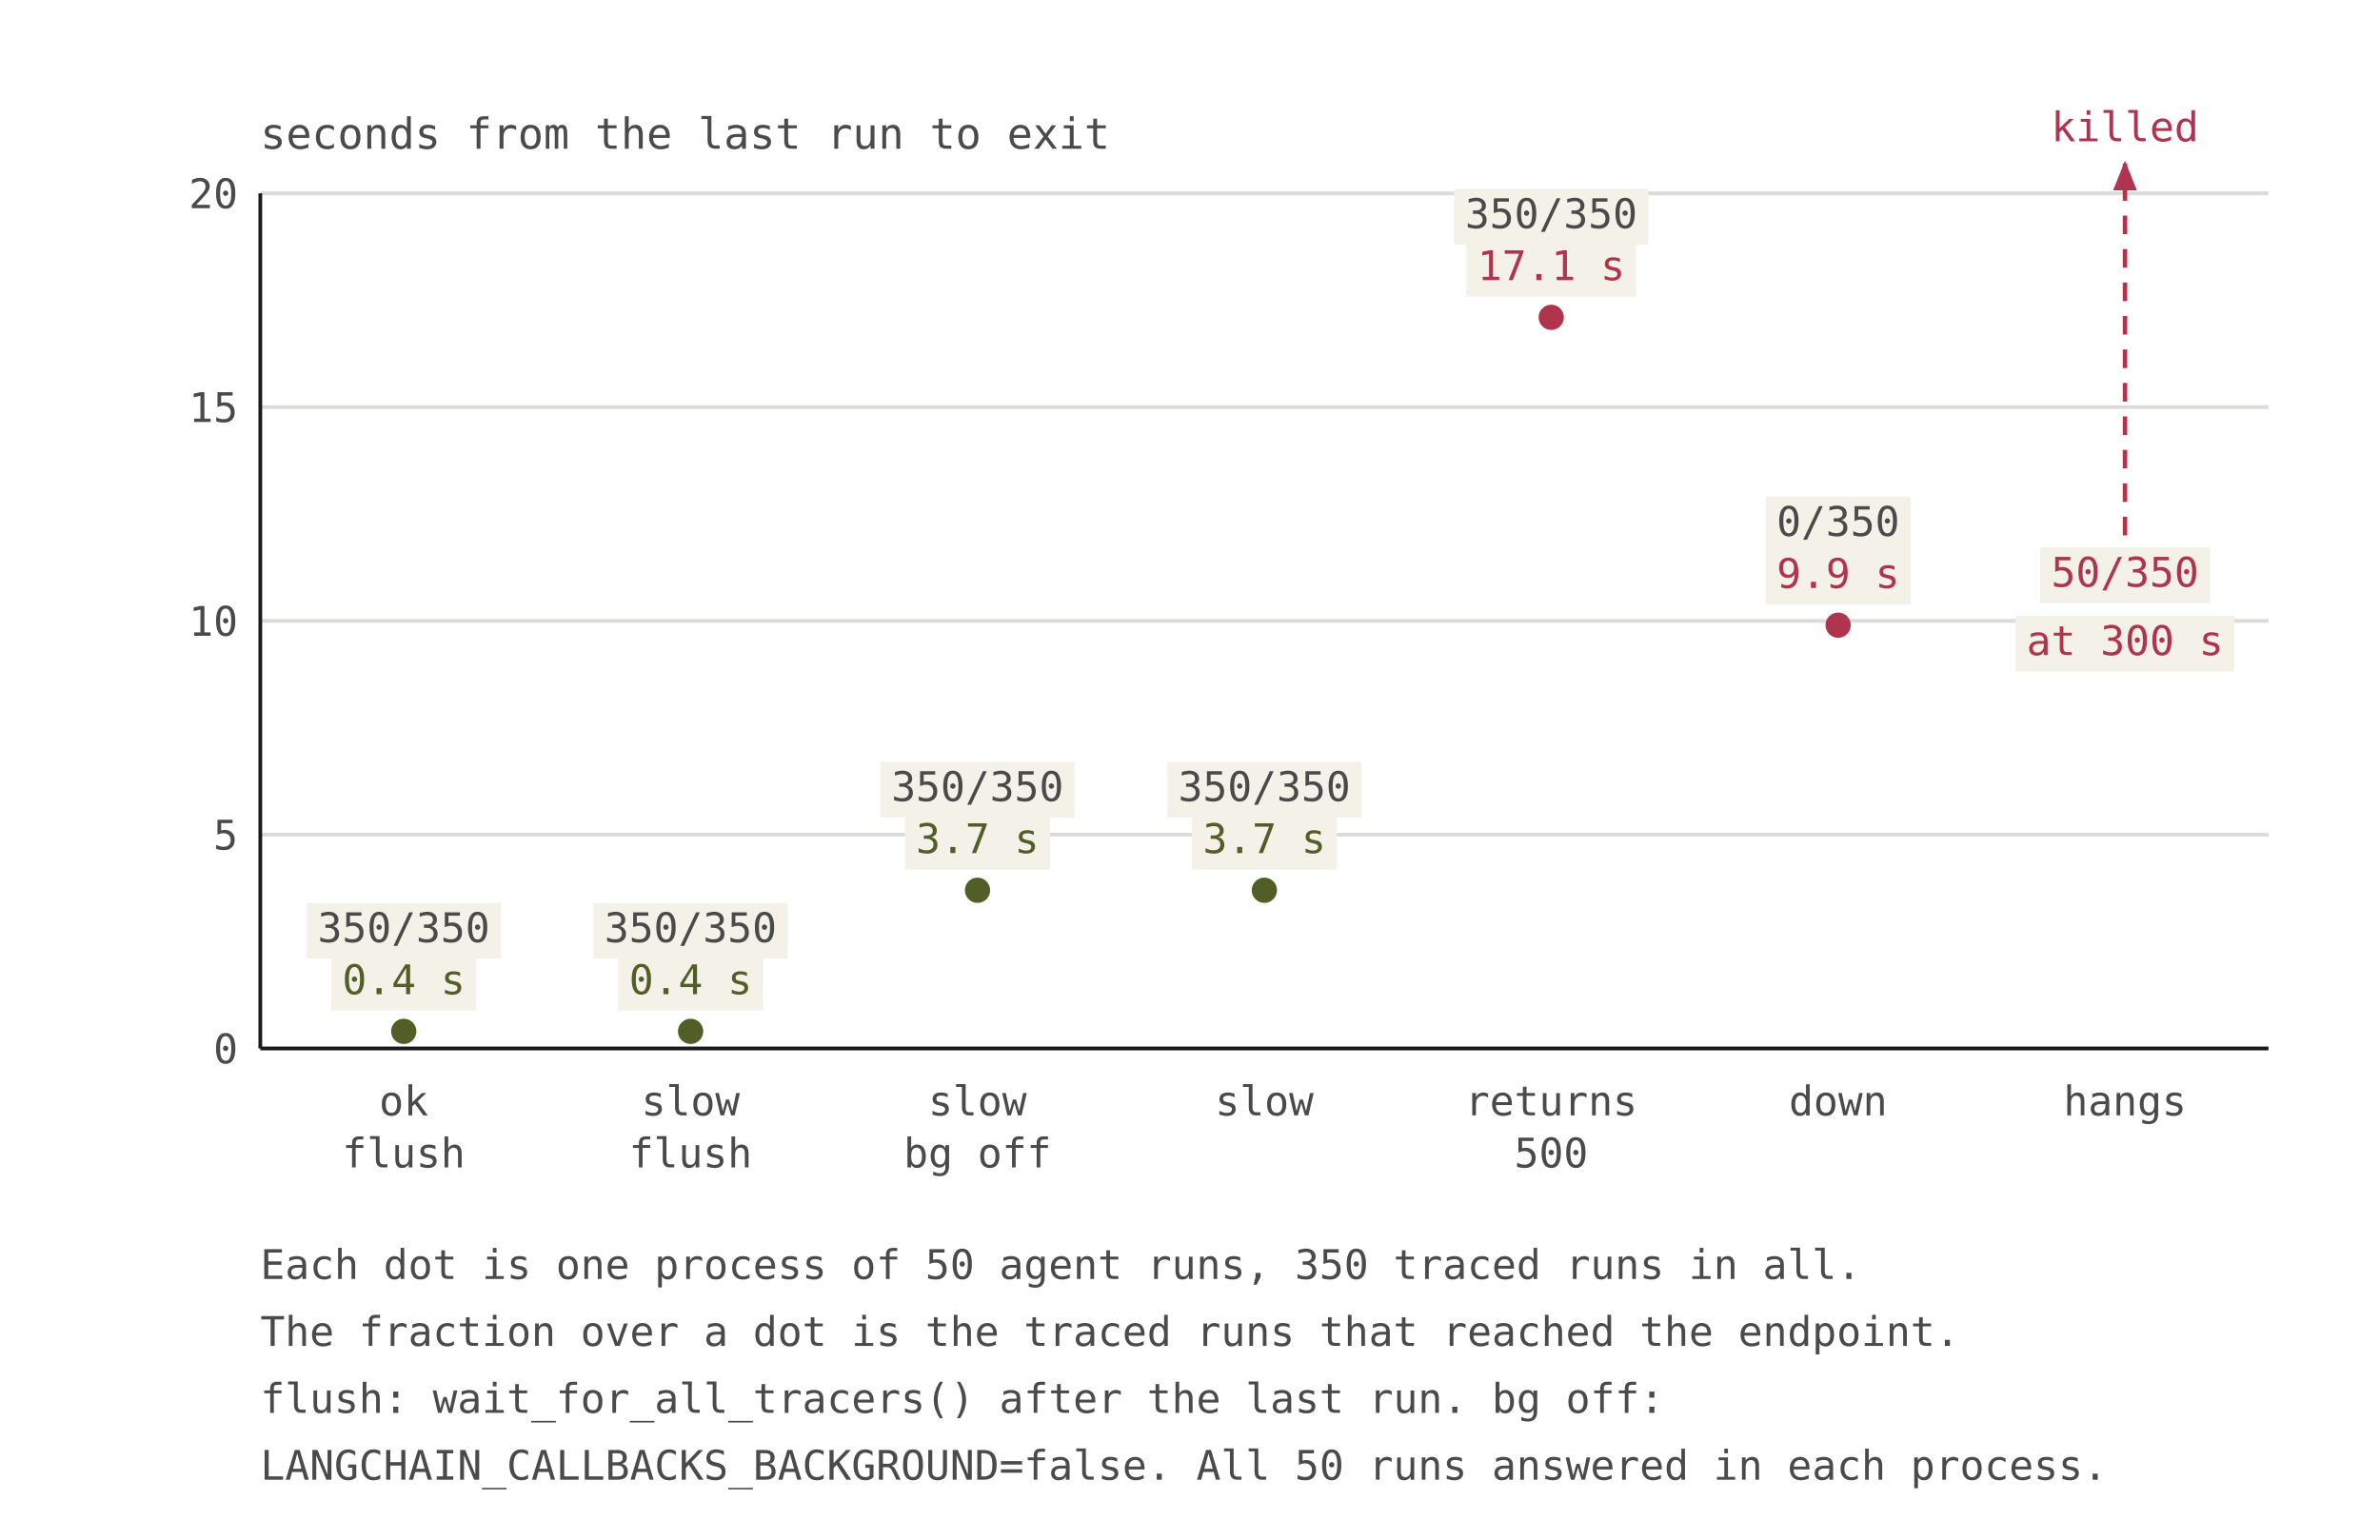
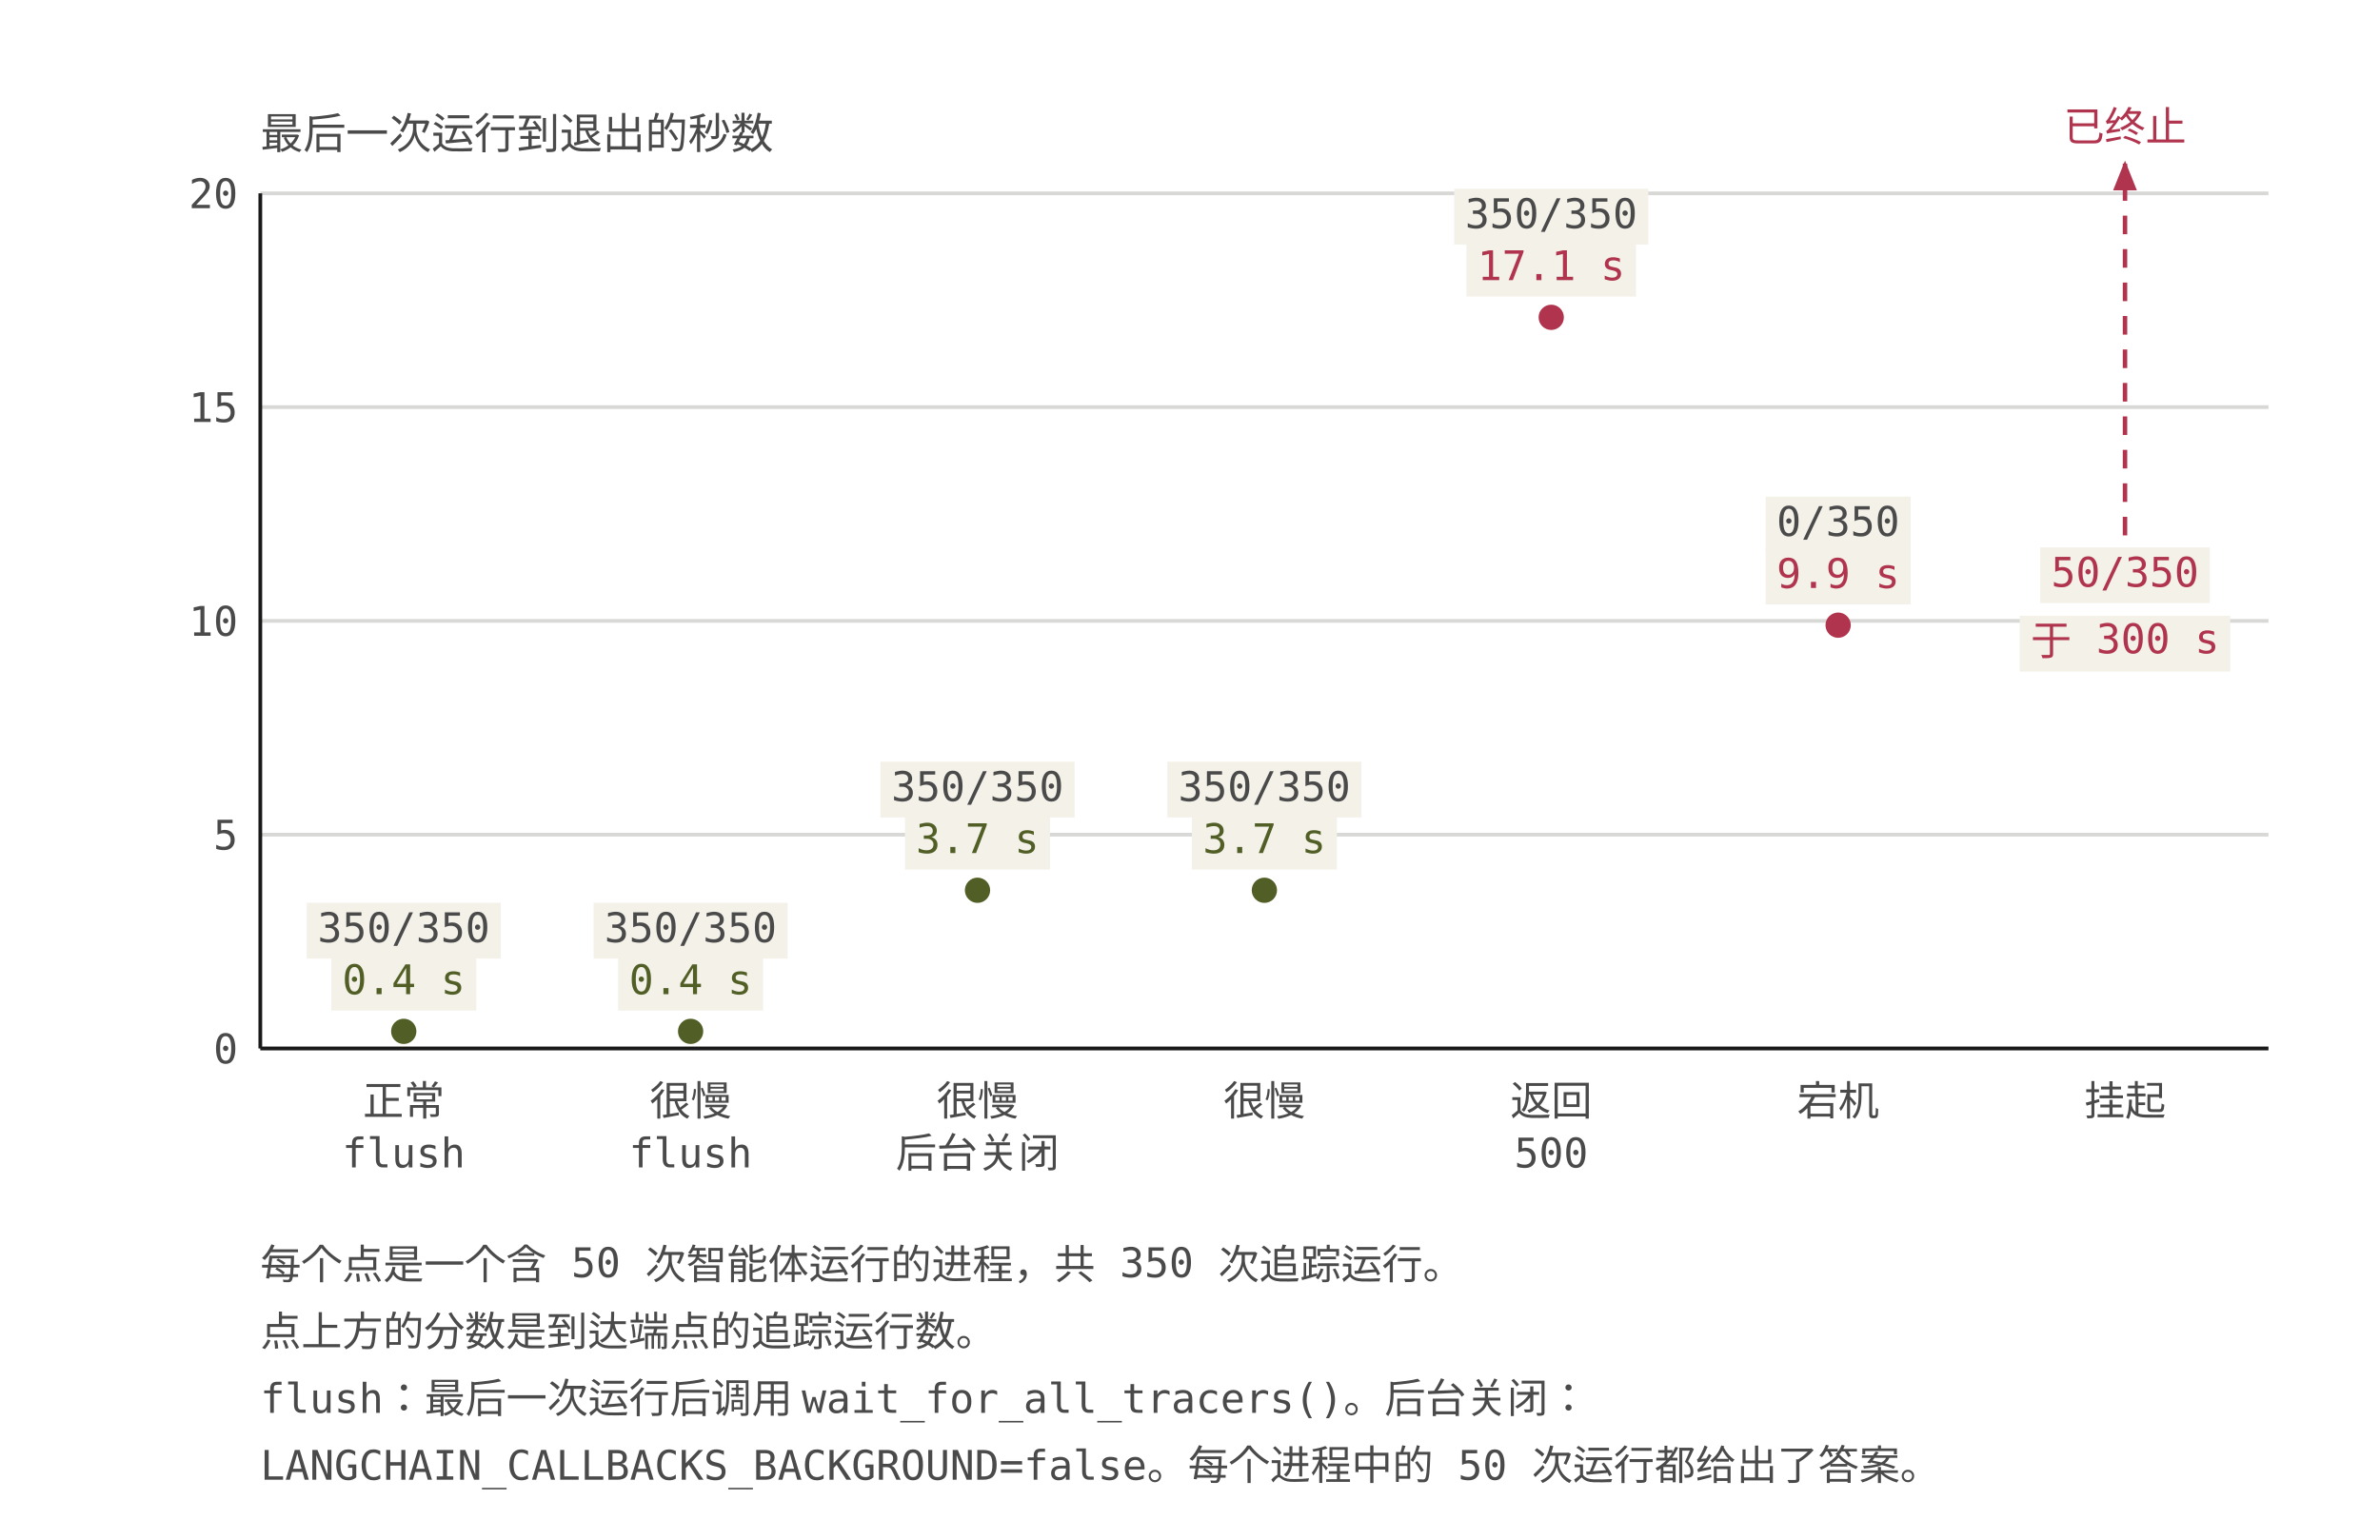
<svg xmlns="http://www.w3.org/2000/svg" viewBox="0 0 640 414" role="img" aria-labelledby="fig-7-6b-title fig-7-6b-desc" font-family="JetBrains Mono, ui-monospace, monospace">
  <defs>
    <marker id="fig-7-6b-head-rose" viewBox="0 0 10 10" refX="9" refY="5" markerWidth="8" markerHeight="8" markerUnits="userSpaceOnUse" orient="auto-start-reverse">
      <path d="M0 1 L10 5 L0 9 z" fill="var(--m-rose-ink, #b0344d)" />
    </marker>
  </defs>
-   <line x1="70" y1="282" x2="610" y2="282" stroke="var(--m-ink-mute, #6f6f6a)" stroke-width="1" stroke-opacity="0.25" />
+   <line x1="70" y1="282" x2="610" y2="282" stroke="var(--m-ink-mute, #666660)" stroke-width="1" stroke-opacity="0.25" />
  <text x="64" y="286" font-size="11" text-anchor="end" fill="var(--m-ink-soft, #4a4a4a)">0</text>
-   <line x1="70" y1="224.5" x2="610" y2="224.5" stroke="var(--m-ink-mute, #6f6f6a)" stroke-width="1" stroke-opacity="0.25" />
+   <line x1="70" y1="224.5" x2="610" y2="224.5" stroke="var(--m-ink-mute, #666660)" stroke-width="1" stroke-opacity="0.25" />
  <text x="64" y="228.5" font-size="11" text-anchor="end" fill="var(--m-ink-soft, #4a4a4a)">5</text>
-   <line x1="70" y1="167" x2="610" y2="167" stroke="var(--m-ink-mute, #6f6f6a)" stroke-width="1" stroke-opacity="0.25" />
+   <line x1="70" y1="167" x2="610" y2="167" stroke="var(--m-ink-mute, #666660)" stroke-width="1" stroke-opacity="0.25" />
  <text x="64" y="171" font-size="11" text-anchor="end" fill="var(--m-ink-soft, #4a4a4a)">10</text>
-   <line x1="70" y1="109.5" x2="610" y2="109.5" stroke="var(--m-ink-mute, #6f6f6a)" stroke-width="1" stroke-opacity="0.25" />
+   <line x1="70" y1="109.5" x2="610" y2="109.5" stroke="var(--m-ink-mute, #666660)" stroke-width="1" stroke-opacity="0.25" />
  <text x="64" y="113.5" font-size="11" text-anchor="end" fill="var(--m-ink-soft, #4a4a4a)">15</text>
-   <line x1="70" y1="52" x2="610" y2="52" stroke="var(--m-ink-mute, #6f6f6a)" stroke-width="1" stroke-opacity="0.25" />
+   <line x1="70" y1="52" x2="610" y2="52" stroke="var(--m-ink-mute, #666660)" stroke-width="1" stroke-opacity="0.25" />
  <text x="64" y="56" font-size="11" text-anchor="end" fill="var(--m-ink-soft, #4a4a4a)">20</text>
  <line x1="70" y1="282" x2="610" y2="282" stroke="var(--m-ink, #1a1a1a)" stroke-width="1" />
  <line x1="70" y1="52" x2="70" y2="282" stroke="var(--m-ink, #1a1a1a)" stroke-width="1" />
-   <text x="70" y="40" font-size="11.5" class="m-serif" fill="var(--m-ink-soft, #4a4a4a)">seconds from the last run to exit</text>
+   <text x="70" y="40" font-size="11.5" class="m-serif" fill="var(--m-ink-soft, #4a4a4a)">最后一次运行到退出的秒数</text>
  <circle cx="108.57" cy="277.4" r="3.4" fill="var(--m-olive-ink, #515f26)" />
  <rect class="m-knock" x="89.07" y="256.82" width="39" height="15" fill="var(--m-panel, #f3f1e8)" />
  <text x="108.57" y="267.4" font-size="11" text-anchor="middle" fill="var(--m-olive-ink, #515f26)">0.4 s</text>
  <rect class="m-knock" x="82.47" y="242.82" width="52.2" height="15" fill="var(--m-panel, #f3f1e8)" />
  <text x="108.57" y="253.4" font-size="11" text-anchor="middle" fill="var(--m-ink-soft, #4a4a4a)">350/350</text>
-   <text x="108.57" y="300" font-size="11" text-anchor="middle" fill="var(--m-ink-soft, #4a4a4a)">ok</text>
+   <text x="108.57" y="300" font-size="11" text-anchor="middle" fill="var(--m-ink-soft, #4a4a4a)">正常</text>
  <text x="108.57" y="314" font-size="11" text-anchor="middle" fill="var(--m-ink-soft, #4a4a4a)">flush</text>
  <circle cx="185.71" cy="277.4" r="3.4" fill="var(--m-olive-ink, #515f26)" />
  <rect class="m-knock" x="166.21" y="256.82" width="39" height="15" fill="var(--m-panel, #f3f1e8)" />
  <text x="185.71" y="267.4" font-size="11" text-anchor="middle" fill="var(--m-olive-ink, #515f26)">0.4 s</text>
  <rect class="m-knock" x="159.61" y="242.82" width="52.2" height="15" fill="var(--m-panel, #f3f1e8)" />
  <text x="185.71" y="253.4" font-size="11" text-anchor="middle" fill="var(--m-ink-soft, #4a4a4a)">350/350</text>
-   <text x="185.71" y="300" font-size="11" text-anchor="middle" fill="var(--m-ink-soft, #4a4a4a)">slow</text>
+   <text x="185.71" y="300" font-size="11" text-anchor="middle" fill="var(--m-ink-soft, #4a4a4a)">很慢</text>
  <text x="185.71" y="314" font-size="11" text-anchor="middle" fill="var(--m-ink-soft, #4a4a4a)">flush</text>
  <circle cx="262.86" cy="239.45" r="3.4" fill="var(--m-olive-ink, #515f26)" />
  <rect class="m-knock" x="243.36" y="218.87" width="39" height="15" fill="var(--m-panel, #f3f1e8)" />
  <text x="262.86" y="229.45" font-size="11" text-anchor="middle" fill="var(--m-olive-ink, #515f26)">3.7 s</text>
  <rect class="m-knock" x="236.76" y="204.87" width="52.2" height="15" fill="var(--m-panel, #f3f1e8)" />
  <text x="262.86" y="215.45" font-size="11" text-anchor="middle" fill="var(--m-ink-soft, #4a4a4a)">350/350</text>
-   <text x="262.86" y="300" font-size="11" text-anchor="middle" fill="var(--m-ink-soft, #4a4a4a)">slow</text>
-   <text x="262.86" y="314" font-size="11" text-anchor="middle" fill="var(--m-ink-soft, #4a4a4a)">bg off</text>
+   <text x="262.86" y="300" font-size="11" text-anchor="middle" fill="var(--m-ink-soft, #4a4a4a)">很慢</text>
+   <text x="262.86" y="314" font-size="11" text-anchor="middle" fill="var(--m-ink-soft, #4a4a4a)">后台关闭</text>
  <circle cx="340" cy="239.45" r="3.4" fill="var(--m-olive-ink, #515f26)" />
  <rect class="m-knock" x="320.5" y="218.87" width="39" height="15" fill="var(--m-panel, #f3f1e8)" />
  <text x="340" y="229.45" font-size="11" text-anchor="middle" fill="var(--m-olive-ink, #515f26)">3.7 s</text>
  <rect class="m-knock" x="313.9" y="204.87" width="52.2" height="15" fill="var(--m-panel, #f3f1e8)" />
  <text x="340" y="215.45" font-size="11" text-anchor="middle" fill="var(--m-ink-soft, #4a4a4a)">350/350</text>
-   <text x="340" y="300" font-size="11" text-anchor="middle" fill="var(--m-ink-soft, #4a4a4a)">slow</text>
+   <text x="340" y="300" font-size="11" text-anchor="middle" fill="var(--m-ink-soft, #4a4a4a)">很慢</text>
  <circle cx="417.14" cy="85.35" r="3.4" fill="var(--m-rose-ink, #b0344d)" />
  <rect class="m-knock" x="394.34" y="64.77" width="45.6" height="15" fill="var(--m-panel, #f3f1e8)" />
  <text x="417.14" y="75.35" font-size="11" text-anchor="middle" fill="var(--m-rose-ink, #b0344d)">17.1 s</text>
  <rect class="m-knock" x="391.04" y="50.77" width="52.2" height="15" fill="var(--m-panel, #f3f1e8)" />
  <text x="417.14" y="61.35" font-size="11" text-anchor="middle" fill="var(--m-ink-soft, #4a4a4a)">350/350</text>
-   <text x="417.14" y="300" font-size="11" text-anchor="middle" fill="var(--m-ink-soft, #4a4a4a)">returns</text>
+   <text x="417.14" y="300" font-size="11" text-anchor="middle" fill="var(--m-ink-soft, #4a4a4a)">返回</text>
  <text x="417.14" y="314" font-size="11" text-anchor="middle" fill="var(--m-ink-soft, #4a4a4a)">500</text>
  <circle cx="494.29" cy="168.15" r="3.4" fill="var(--m-rose-ink, #b0344d)" />
  <rect class="m-knock" x="474.79" y="147.57" width="39" height="15" fill="var(--m-panel, #f3f1e8)" />
  <text x="494.29" y="158.15" font-size="11" text-anchor="middle" fill="var(--m-rose-ink, #b0344d)">9.9 s</text>
  <rect class="m-knock" x="474.79" y="133.57" width="39" height="15" fill="var(--m-panel, #f3f1e8)" />
  <text x="494.29" y="144.15" font-size="11" text-anchor="middle" fill="var(--m-ink-soft, #4a4a4a)">0/350</text>
-   <text x="494.29" y="300" font-size="11" text-anchor="middle" fill="var(--m-ink-soft, #4a4a4a)">down</text>
+   <text x="494.29" y="300" font-size="11" text-anchor="middle" fill="var(--m-ink-soft, #4a4a4a)">宕机</text>
  <line x1="571.43" y1="144" x2="571.43" y2="44" stroke="var(--m-rose-ink, #b0344d)" stroke-width="1.2" stroke-dasharray="5 4" marker-end="url(#fig-7-6b-head-rose)" />
-   <text x="571.43" y="38" font-size="11" text-anchor="middle" fill="var(--m-rose-ink, #b0344d)">killed</text>
+   <text x="571.43" y="38" font-size="11" text-anchor="middle" fill="var(--m-rose-ink, #b0344d)">已终止</text>
  <rect class="m-knock" x="548.63" y="147.22" width="45.6" height="15" fill="var(--m-panel, #f3f1e8)" />
  <text x="571.43" y="157.8" font-size="11" text-anchor="middle" fill="var(--m-rose-ink, #b0344d)">50/350</text>
-   <rect class="m-knock" x="542.03" y="165.62" width="58.8" height="15" fill="var(--m-panel, #f3f1e8)" />
-   <text x="571.43" y="176.2" font-size="11" text-anchor="middle" fill="var(--m-rose-ink, #b0344d)">at 300 s</text>
-   <text x="571.43" y="300" font-size="11" text-anchor="middle" fill="var(--m-ink-soft, #4a4a4a)">hangs</text>
-   <text x="70" y="344" font-size="11" class="m-serif" fill="var(--m-ink-soft, #4a4a4a)">Each dot is one process of 50 agent runs, 350 traced runs in all.</text>
-   <text x="70" y="362" font-size="11" class="m-serif" fill="var(--m-ink-soft, #4a4a4a)">The fraction over a dot is the traced runs that reached the endpoint.</text>
-   <text x="70" y="380" font-size="11" class="m-serif" fill="var(--m-ink-soft, #4a4a4a)">flush: wait_for_all_tracers() after the last run. bg off:</text>
-   <text x="70" y="398" font-size="11" class="m-serif" fill="var(--m-ink-soft, #4a4a4a)">LANGCHAIN_CALLBACKS_BACKGROUND=false. All 50 runs answered in each process.</text>
+   <rect class="m-knock" x="543.13" y="165.62" width="56.6" height="15" fill="var(--m-panel, #f3f1e8)" />
+   <text x="571.43" y="176.2" font-size="11" text-anchor="middle" fill="var(--m-rose-ink, #b0344d)">于 300 s</text>
+   <text x="571.43" y="300" font-size="11" text-anchor="middle" fill="var(--m-ink-soft, #4a4a4a)">挂起</text>
+   <text x="70" y="344" font-size="11" class="m-serif" fill="var(--m-ink-soft, #4a4a4a)">每个点是一个含 50 次智能体运行的进程，共 350 次追踪运行。</text>
+   <text x="70" y="362" font-size="11" class="m-serif" fill="var(--m-ink-soft, #4a4a4a)">点上方的分数是到达端点的追踪运行数。</text>
+   <text x="70" y="380" font-size="11" class="m-serif" fill="var(--m-ink-soft, #4a4a4a)">flush：最后一次运行后调用 wait_for_all_tracers()。后台关闭：</text>
+   <text x="70" y="398" font-size="11" class="m-serif" fill="var(--m-ink-soft, #4a4a4a)">LANGCHAIN_CALLBACKS_BACKGROUND=false。每个进程中的 50 次运行都给出了答案。</text>
</svg>
